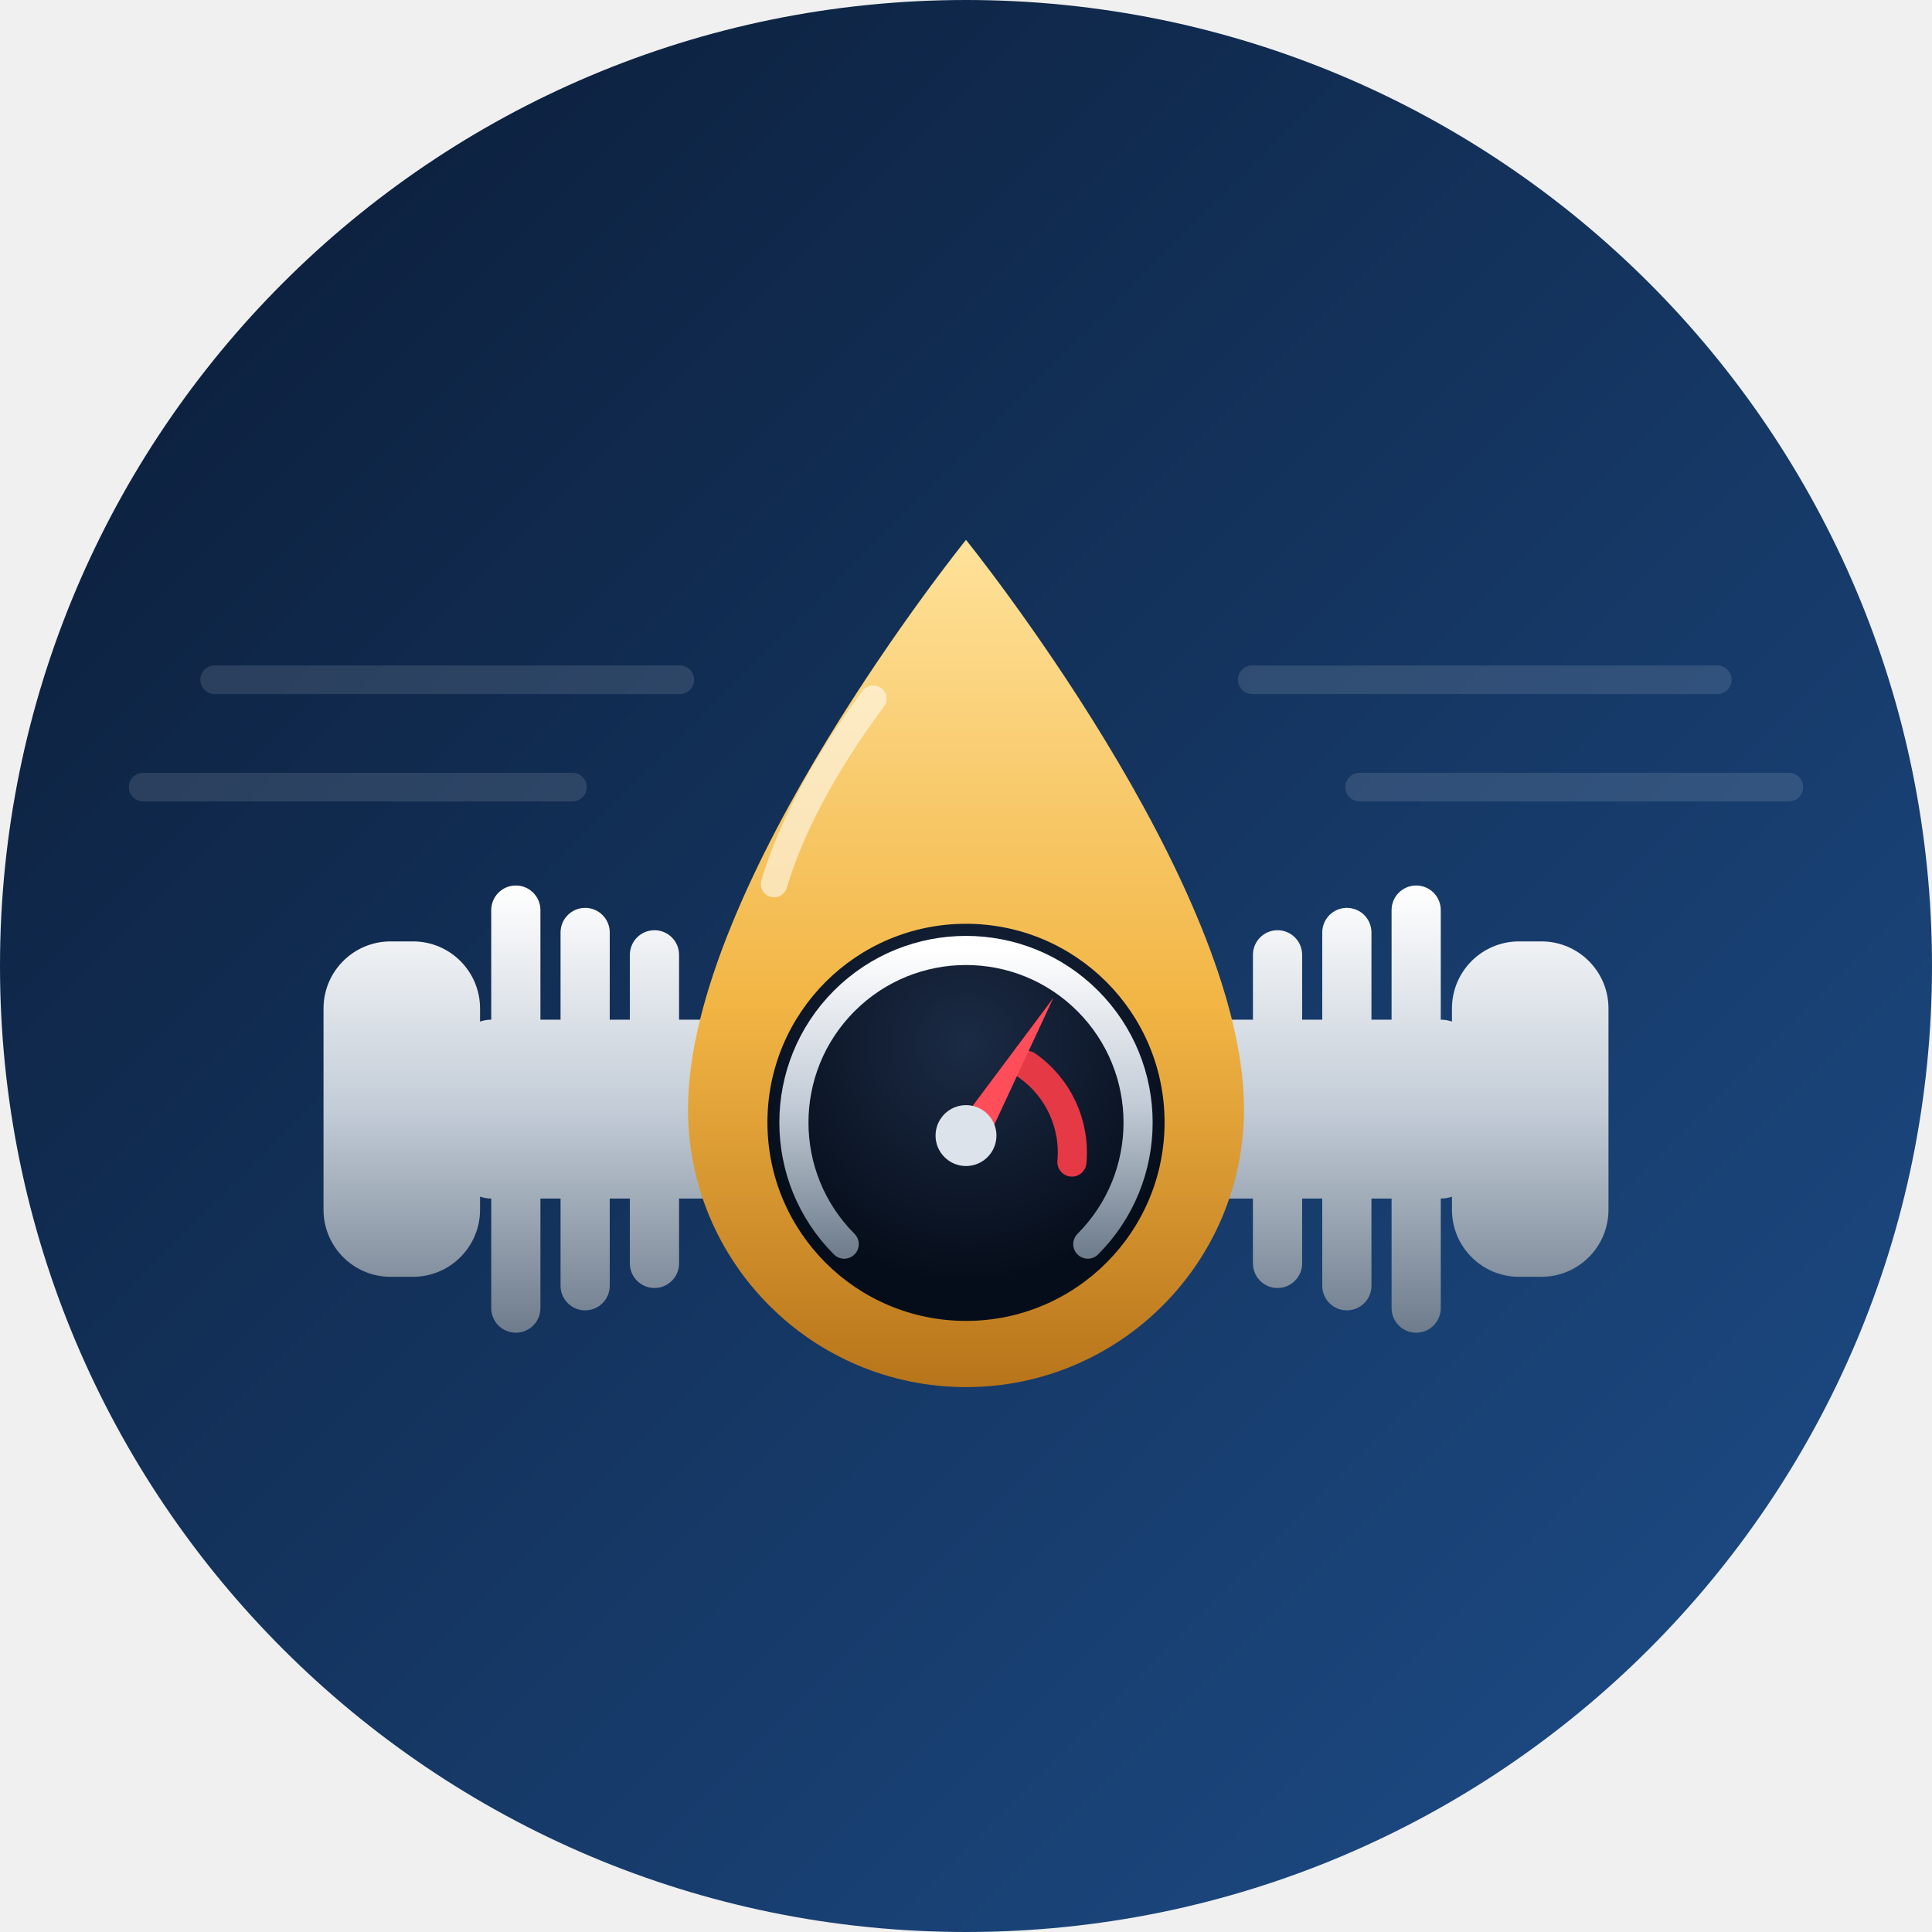
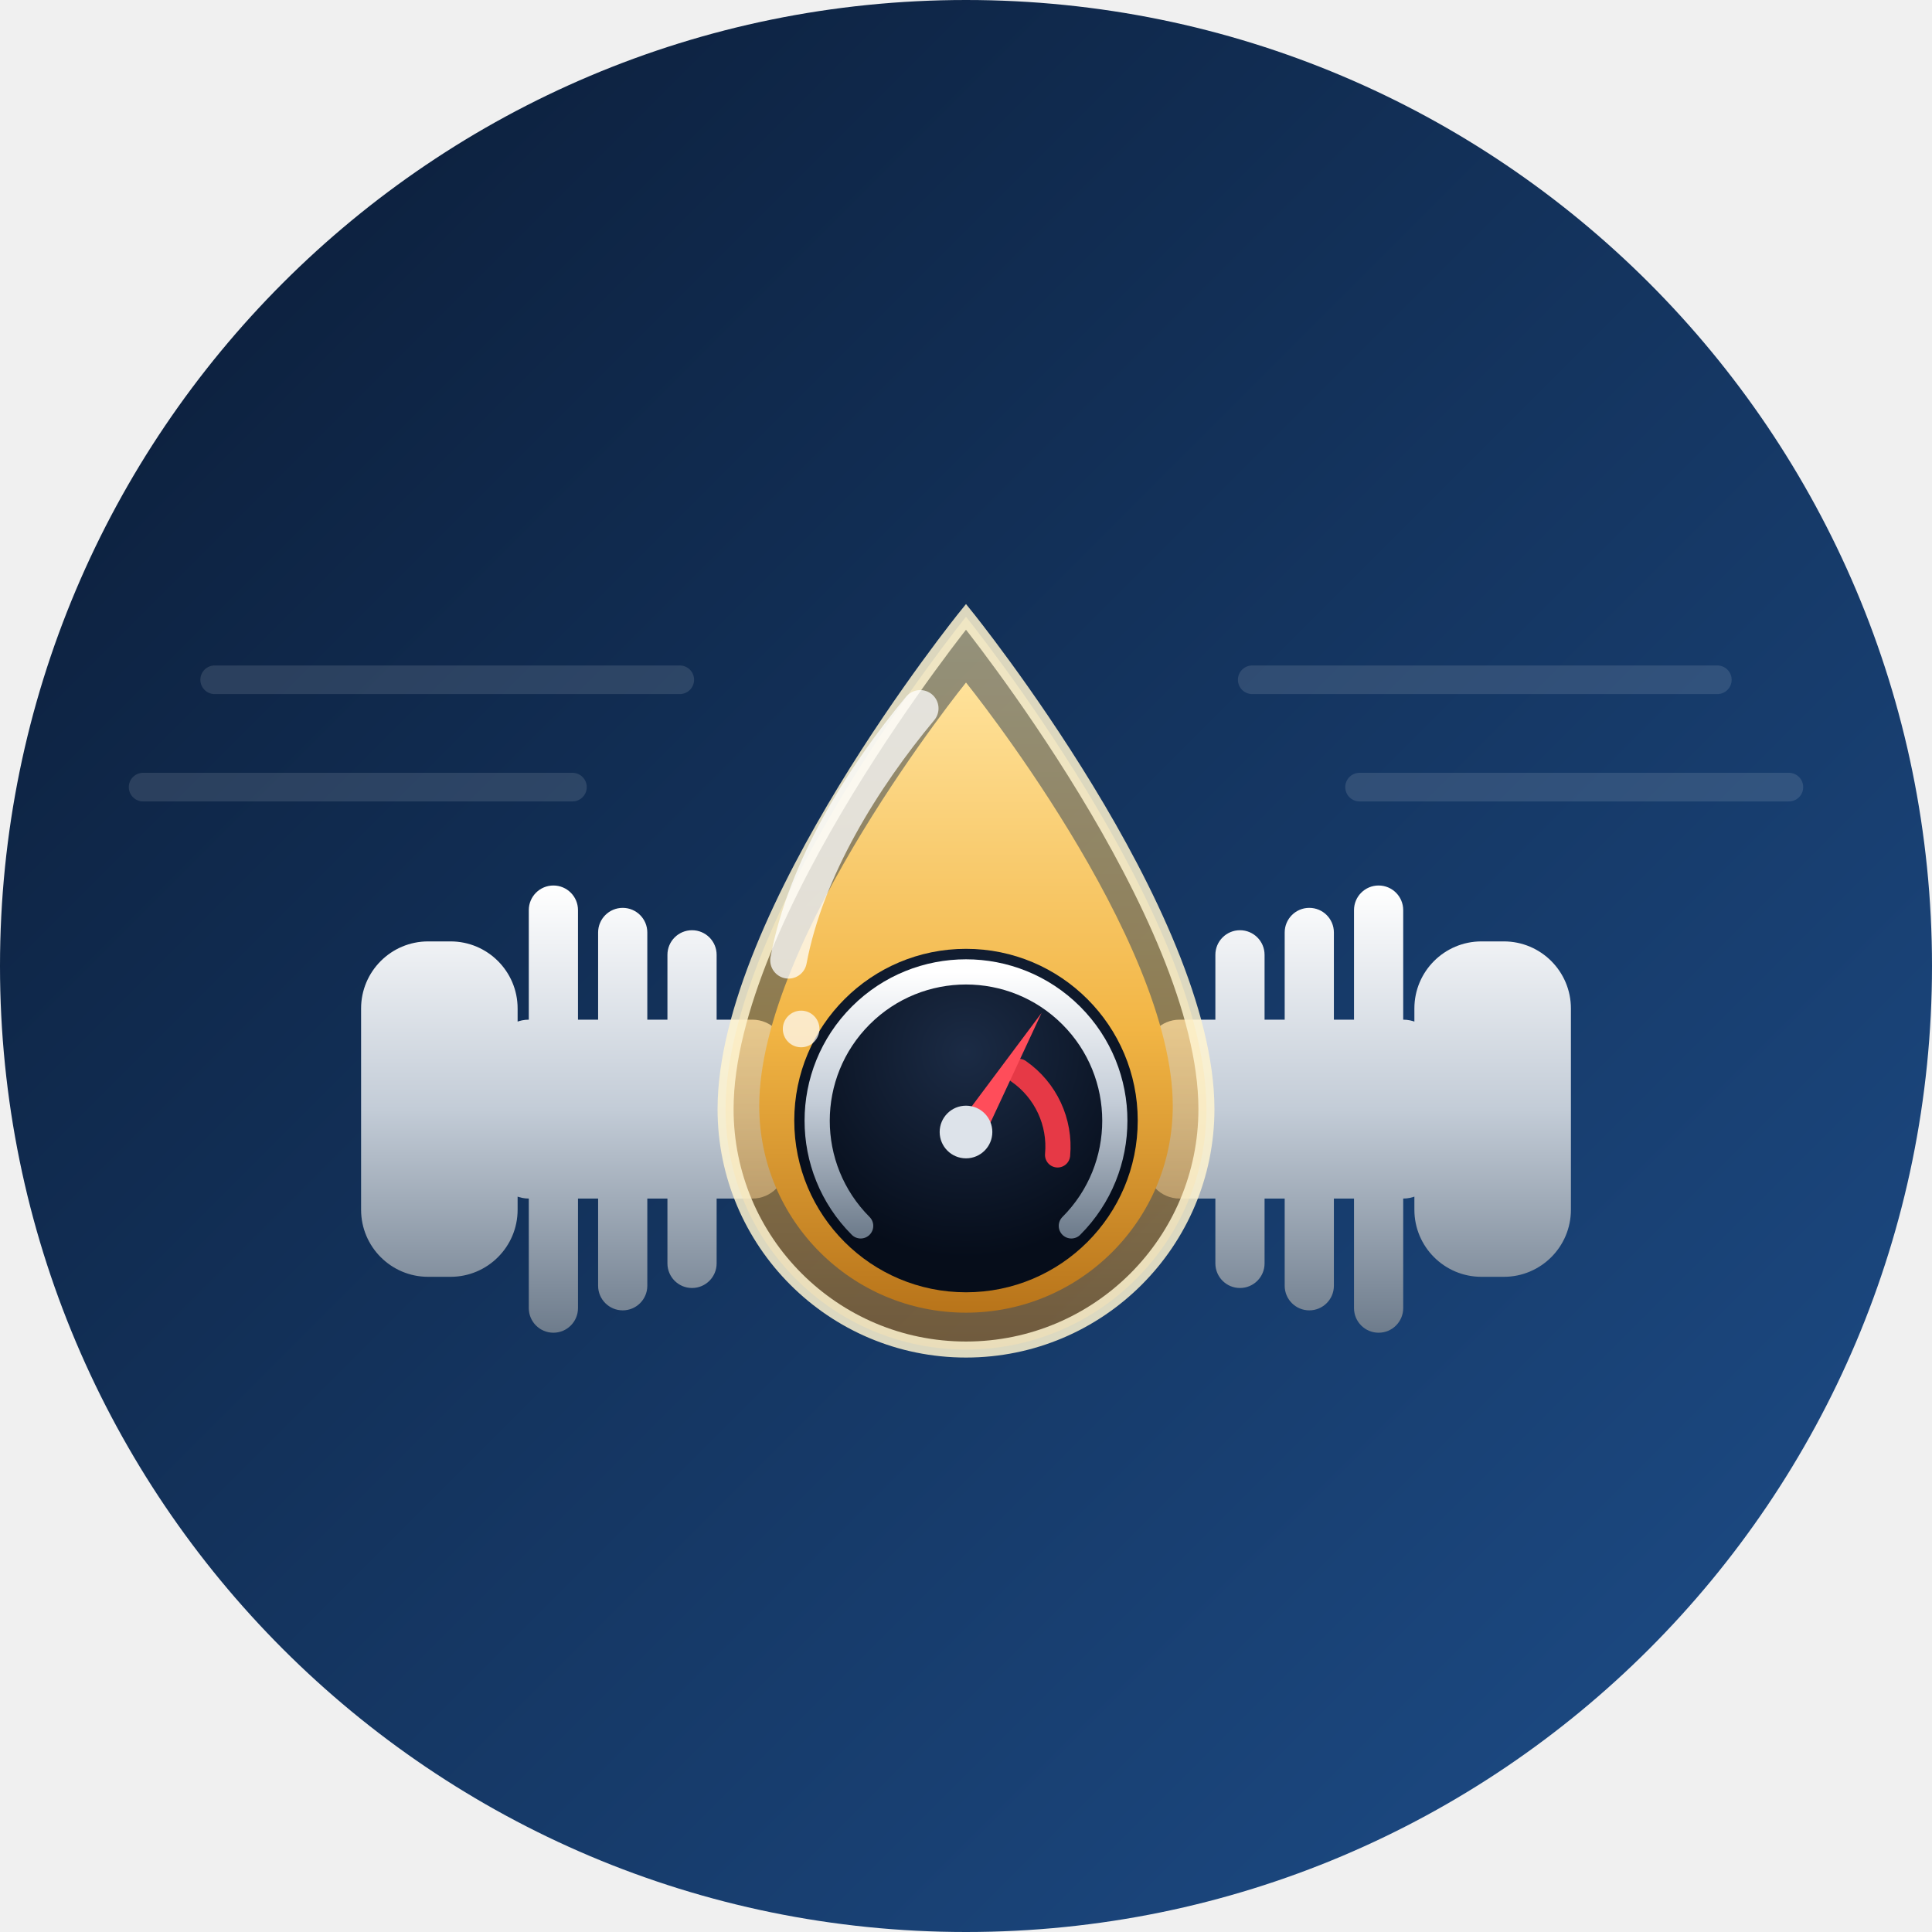
<svg xmlns="http://www.w3.org/2000/svg" viewBox="0 0 108 108" width="432" height="432">
  <defs>
    <linearGradient id="bg" x1="0" y1="0" x2="1" y2="1">
      <stop offset="0" stop-color="#0A1A33" />
      <stop offset="1" stop-color="#1E4F8C" />
    </linearGradient>
    <linearGradient id="gold" x1="0" y1="19" x2="0" y2="83" gradientUnits="userSpaceOnUse">
      <stop offset="0" stop-color="#FFE29A" />
      <stop offset="0.55" stop-color="#F2B544" />
      <stop offset="1" stop-color="#B8741A" />
    </linearGradient>
    <linearGradient id="chrome" x1="0" y1="52" x2="0" y2="72" gradientUnits="userSpaceOnUse">
      <stop offset="0" stop-color="#FFFFFF" />
      <stop offset="0.5" stop-color="#C3CCD7" />
      <stop offset="1" stop-color="#6E7C8C" />
    </linearGradient>
    <linearGradient id="chrome2" x1="0" y1="50" x2="0" y2="73" gradientUnits="userSpaceOnUse">
      <stop offset="0" stop-color="#FFFFFF" />
      <stop offset="0.5" stop-color="#C3CCD7" />
      <stop offset="1" stop-color="#6E7C8C" />
    </linearGradient>
    <radialGradient id="dial" cx="54" cy="57" r="18" gradientUnits="userSpaceOnUse">
      <stop offset="0" stop-color="#1B2B45" />
      <stop offset="1" stop-color="#060D1A" />
    </radialGradient>
    <clipPath id="m">
      <circle cx="54" cy="54" r="54" />
    </clipPath>
  </defs>
  <g clip-path="url(#m)">
    <rect width="108" height="108" fill="url(#bg)" />
    <path d="M12,38 L38,38 M8,44 L32,44 M70,38 L96,38 M76,44 L100,44" stroke="#FFFFFF" stroke-opacity="0.12" stroke-width="1.6" stroke-linecap="round" />
-     <g transform="translate(41.835 62) scale(1.25) translate(-36 -62)">
+     <g transform="translate(43.935 62) scale(1.25) translate(-36 -62)">
      <path d="M24.5,58H34.5A1.5,1.5 0 0,1 36,59.5V64.5A1.5,1.5 0 0,1 34.5,66H24.5A1.5,1.5 0 0,1 23,64.5V59.5A1.5,1.5 0 0,1 24.5,58ZM25.6,52H25.6A1.1,1.1 0 0,1 26.7,53.1V70.9A1.1,1.1 0 0,1 25.6,72H25.6A1.1,1.1 0 0,1 24.5,70.9V53.1A1.1,1.1 0 0,1 25.6,52ZM28.7,53H28.7A1.1,1.1 0 0,1 29.8,54.1V69.9A1.1,1.1 0 0,1 28.7,71H28.7A1.1,1.1 0 0,1 27.6,69.9V54.1A1.1,1.1 0 0,1 28.7,53ZM31.8,54H31.8A1.1,1.1 0 0,1 32.9,55.1V68.9A1.1,1.1 0 0,1 31.8,70H31.8A1.1,1.1 0 0,1 30.7,68.9V55.1A1.1,1.1 0 0,1 31.8,54ZM20,54.5H21A3,3 0 0,1 24,57.5V66.5A3,3 0 0,1 21,69.5H20A3,3 0 0,1 17,66.5V57.5A3,3 0 0,1 20,54.5Z" fill="url(#chrome)" />
    </g>
-     <g transform="translate(66.165 62) scale(1.25) translate(-72 -62)">
+     <g transform="translate(64.065 62) scale(1.25) translate(-72 -62)">
      <path d="M73.5,58H83.5A1.5,1.5 0 0,1 85,59.5V64.5A1.5,1.5 0 0,1 83.5,66H73.5A1.5,1.5 0 0,1 72,64.5V59.5A1.5,1.5 0 0,1 73.5,58ZM82.4,52H82.4A1.1,1.1 0 0,1 83.5,53.1V70.9A1.1,1.1 0 0,1 82.4,72H82.4A1.1,1.1 0 0,1 81.3,70.9V53.1A1.1,1.1 0 0,1 82.4,52ZM79.3,53H79.3A1.1,1.1 0 0,1 80.4,54.1V69.9A1.1,1.1 0 0,1 79.3,71H79.3A1.1,1.1 0 0,1 78.2,69.9V54.1A1.1,1.1 0 0,1 79.3,53ZM76.2,54H76.2A1.1,1.1 0 0,1 77.3,55.1V68.9A1.1,1.1 0 0,1 76.2,70H76.2A1.1,1.1 0 0,1 75.1,68.9V55.1A1.1,1.1 0 0,1 76.2,54ZM87,54.5H88A3,3 0 0,1 91,57.5V66.5A3,3 0 0,1 88,69.5H87A3,3 0 0,1 84,66.5V57.5A3,3 0 0,1 87,54.5Z" fill="url(#chrome)" />
    </g>
-     <g transform="translate(54 62) scale(0.74) translate(-54 -62)">
-       <path d="M54,19 C54,19 33,45 33,62 A21,21 0 0,0 75,62 C75,45 54,19 54,19 Z" fill="url(#gold)" />
+     <g transform="translate(54 62) scale(0.64) translate(-54 -62)">
+       <path d="M54,19 C54,19 33,45 33,62 A21,21 0 0,0 75,62 C75,45 54,19 54,19 Z" fill="url(#gold)" fill-opacity="0.55" />
+       <g transform="translate(54 60) scale(0.86) translate(-54 -60)">
+         <path d="M54,19 C54,19 33,45 33,62 A21,21 0 0,0 75,62 C75,45 54,19 54,19 Z" fill="url(#gold)" />
+       </g>
+       <path d="M54,19 C54,19 33,45 33,62 A21,21 0 0,0 75,62 C75,45 54,19 54,19 Z" fill="none" stroke="#FFF4D0" stroke-opacity="0.85" stroke-width="1.4" />
      <path d="M39,63A15,15 0 1,0 69,63A15,15 0 1,0 39,63Z" fill="url(#dial)" />
      <path d="M44.8,72.2 A13,13 0 1,1 63.2,72.2" fill="none" stroke="url(#chrome2)" stroke-width="2.2" stroke-linecap="round" />
      <path d="M58.6,58.7 A8,8 0 0,1 62,66" fill="none" stroke="#E63946" stroke-width="2.2" stroke-linecap="round" />
      <path d="M52.9,63.9 L60.6,53.6 L55.1,65.4 Z" fill="#FF4D5A" />
      <path d="M51.7,64A2.3,2.3 0 1,0 56.3,64A2.3,2.3 0 1,0 51.7,64Z" fill="#DDE3EA" />
-       <path d="M47,31 C44,35 41,40 39.5,45" stroke="#FFFFFF" stroke-opacity="0.55" stroke-width="2" fill="none" stroke-linecap="round" />
+       <path d="M50,27 C45,33 40,41 38.5,49" stroke="#FFFFFF" stroke-opacity="0.75" stroke-width="3.2" fill="none" stroke-linecap="round" />
+       <path d="M38.0,55A1.6,1.6 0 1,0 41.2,55A1.6,1.6 0 1,0 38.0,55Z" fill="#FFFFFF" fill-opacity="0.7" />
    </g>
  </g>
</svg>
